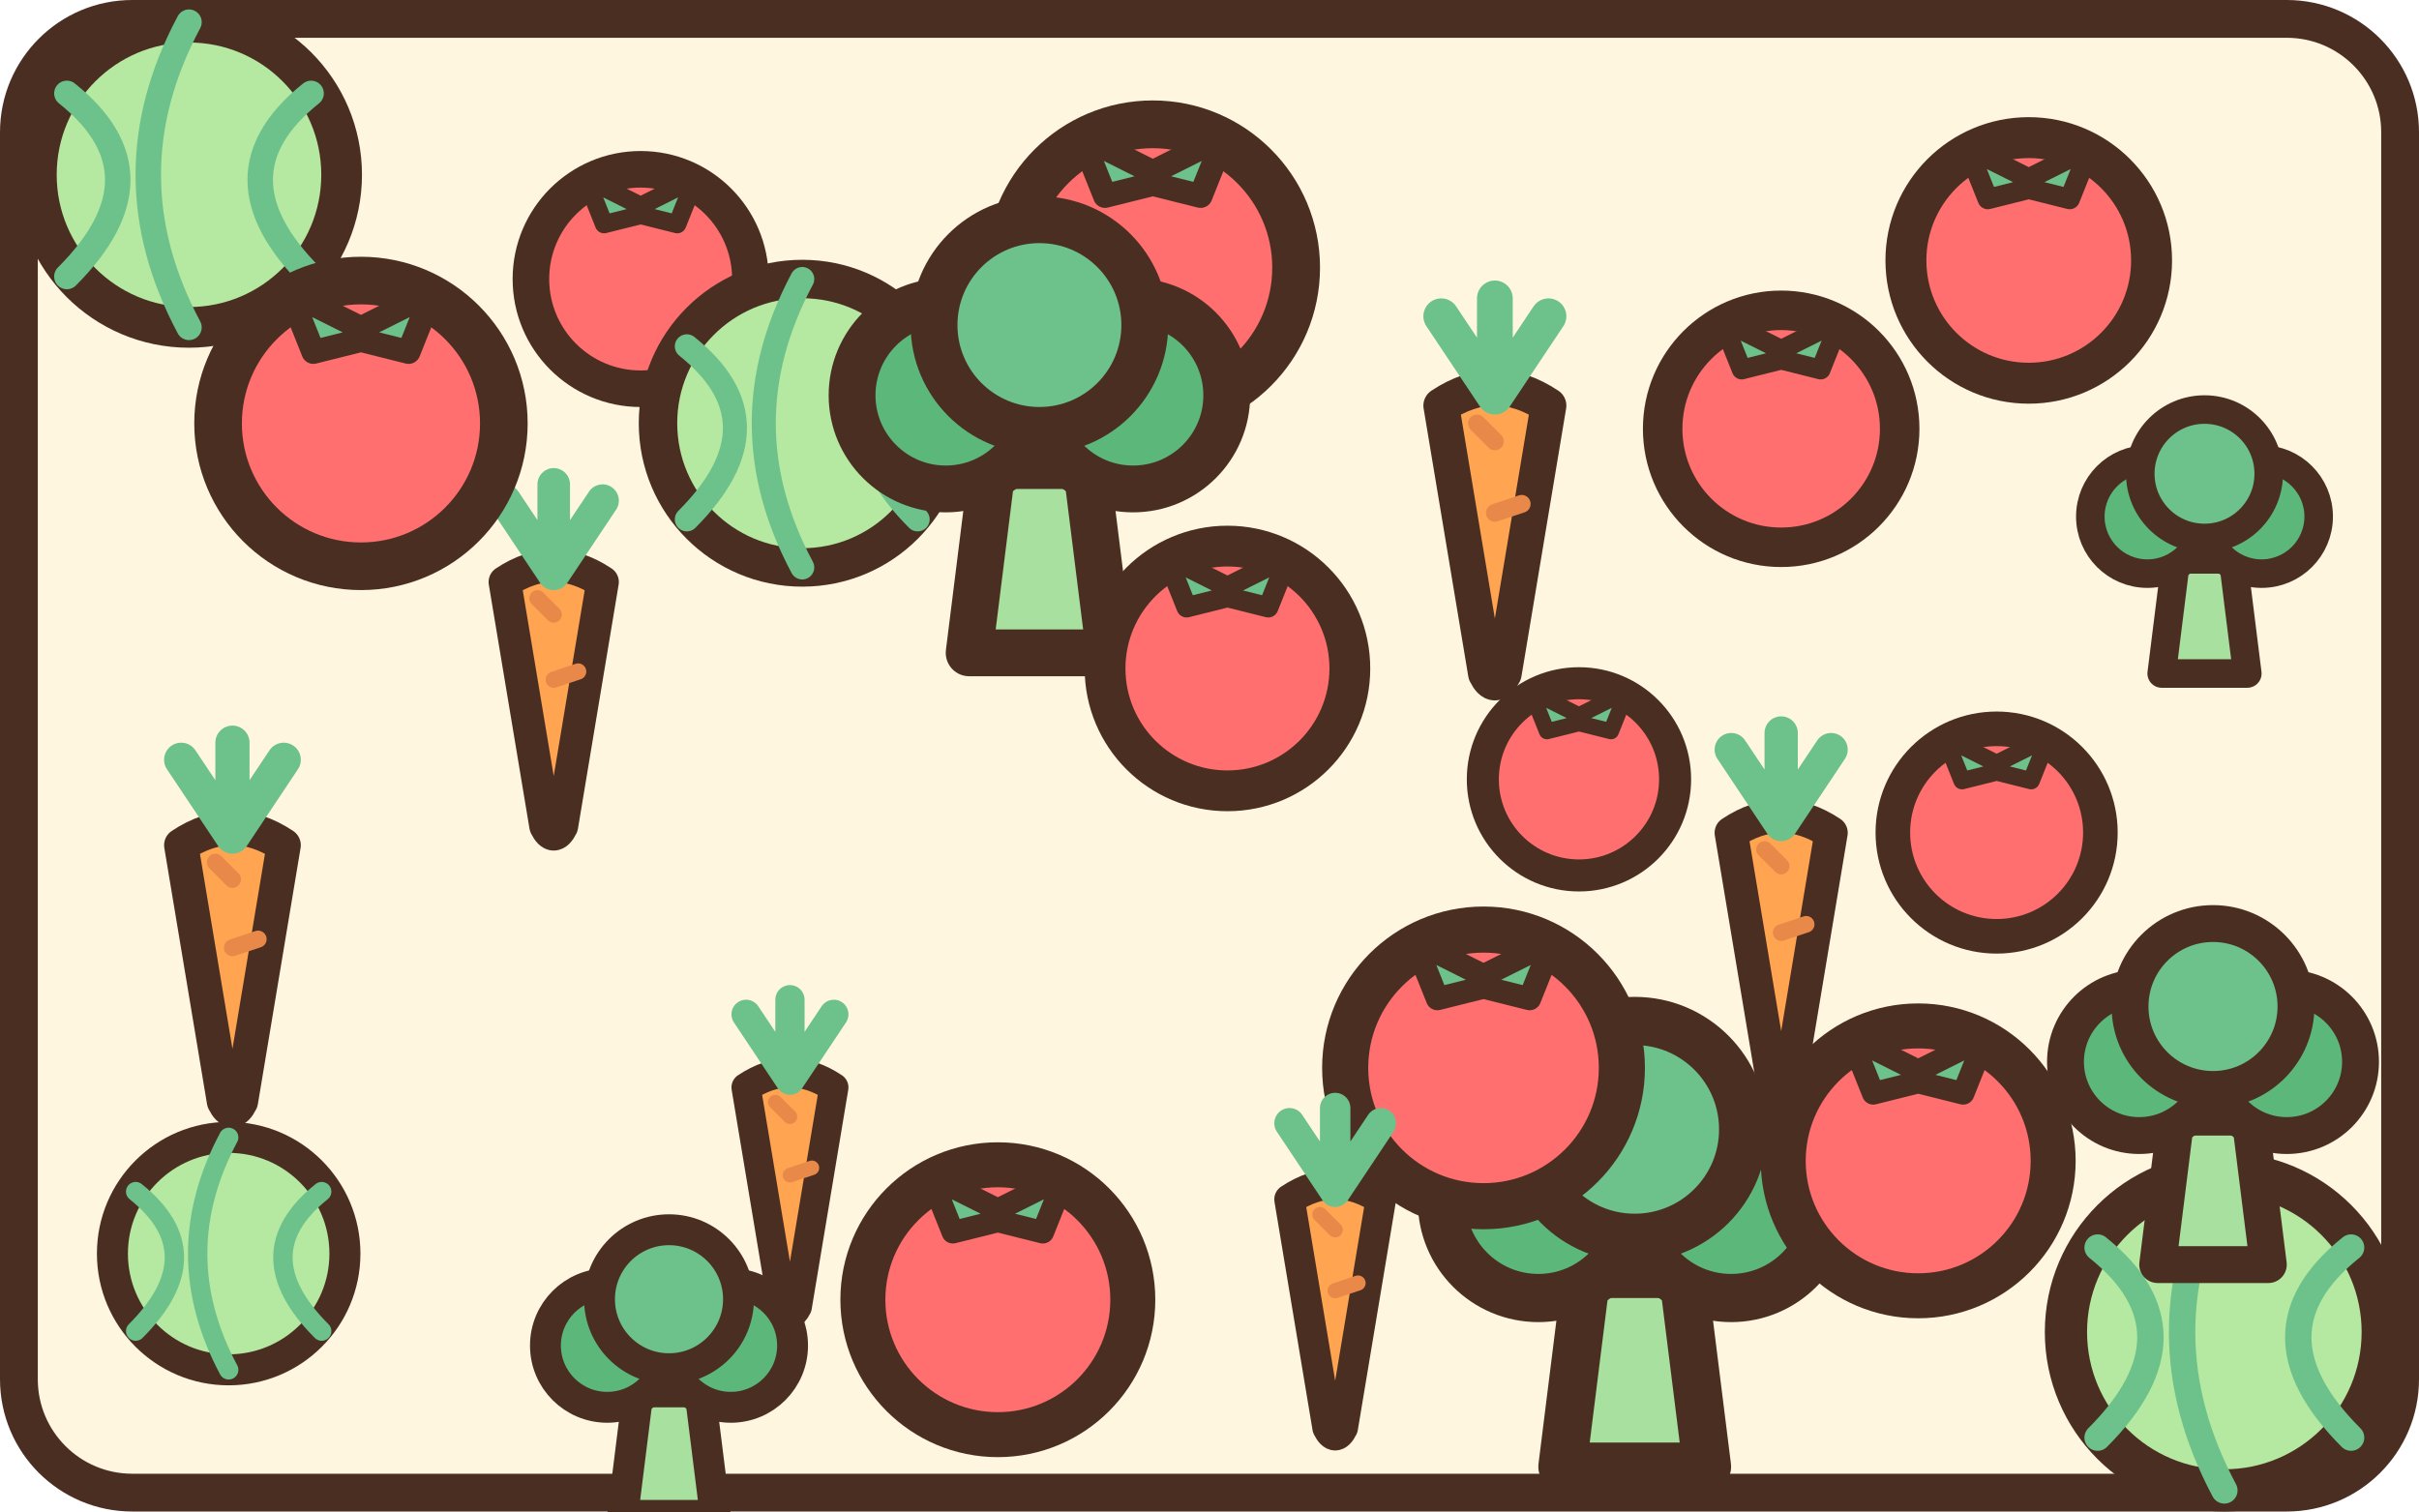
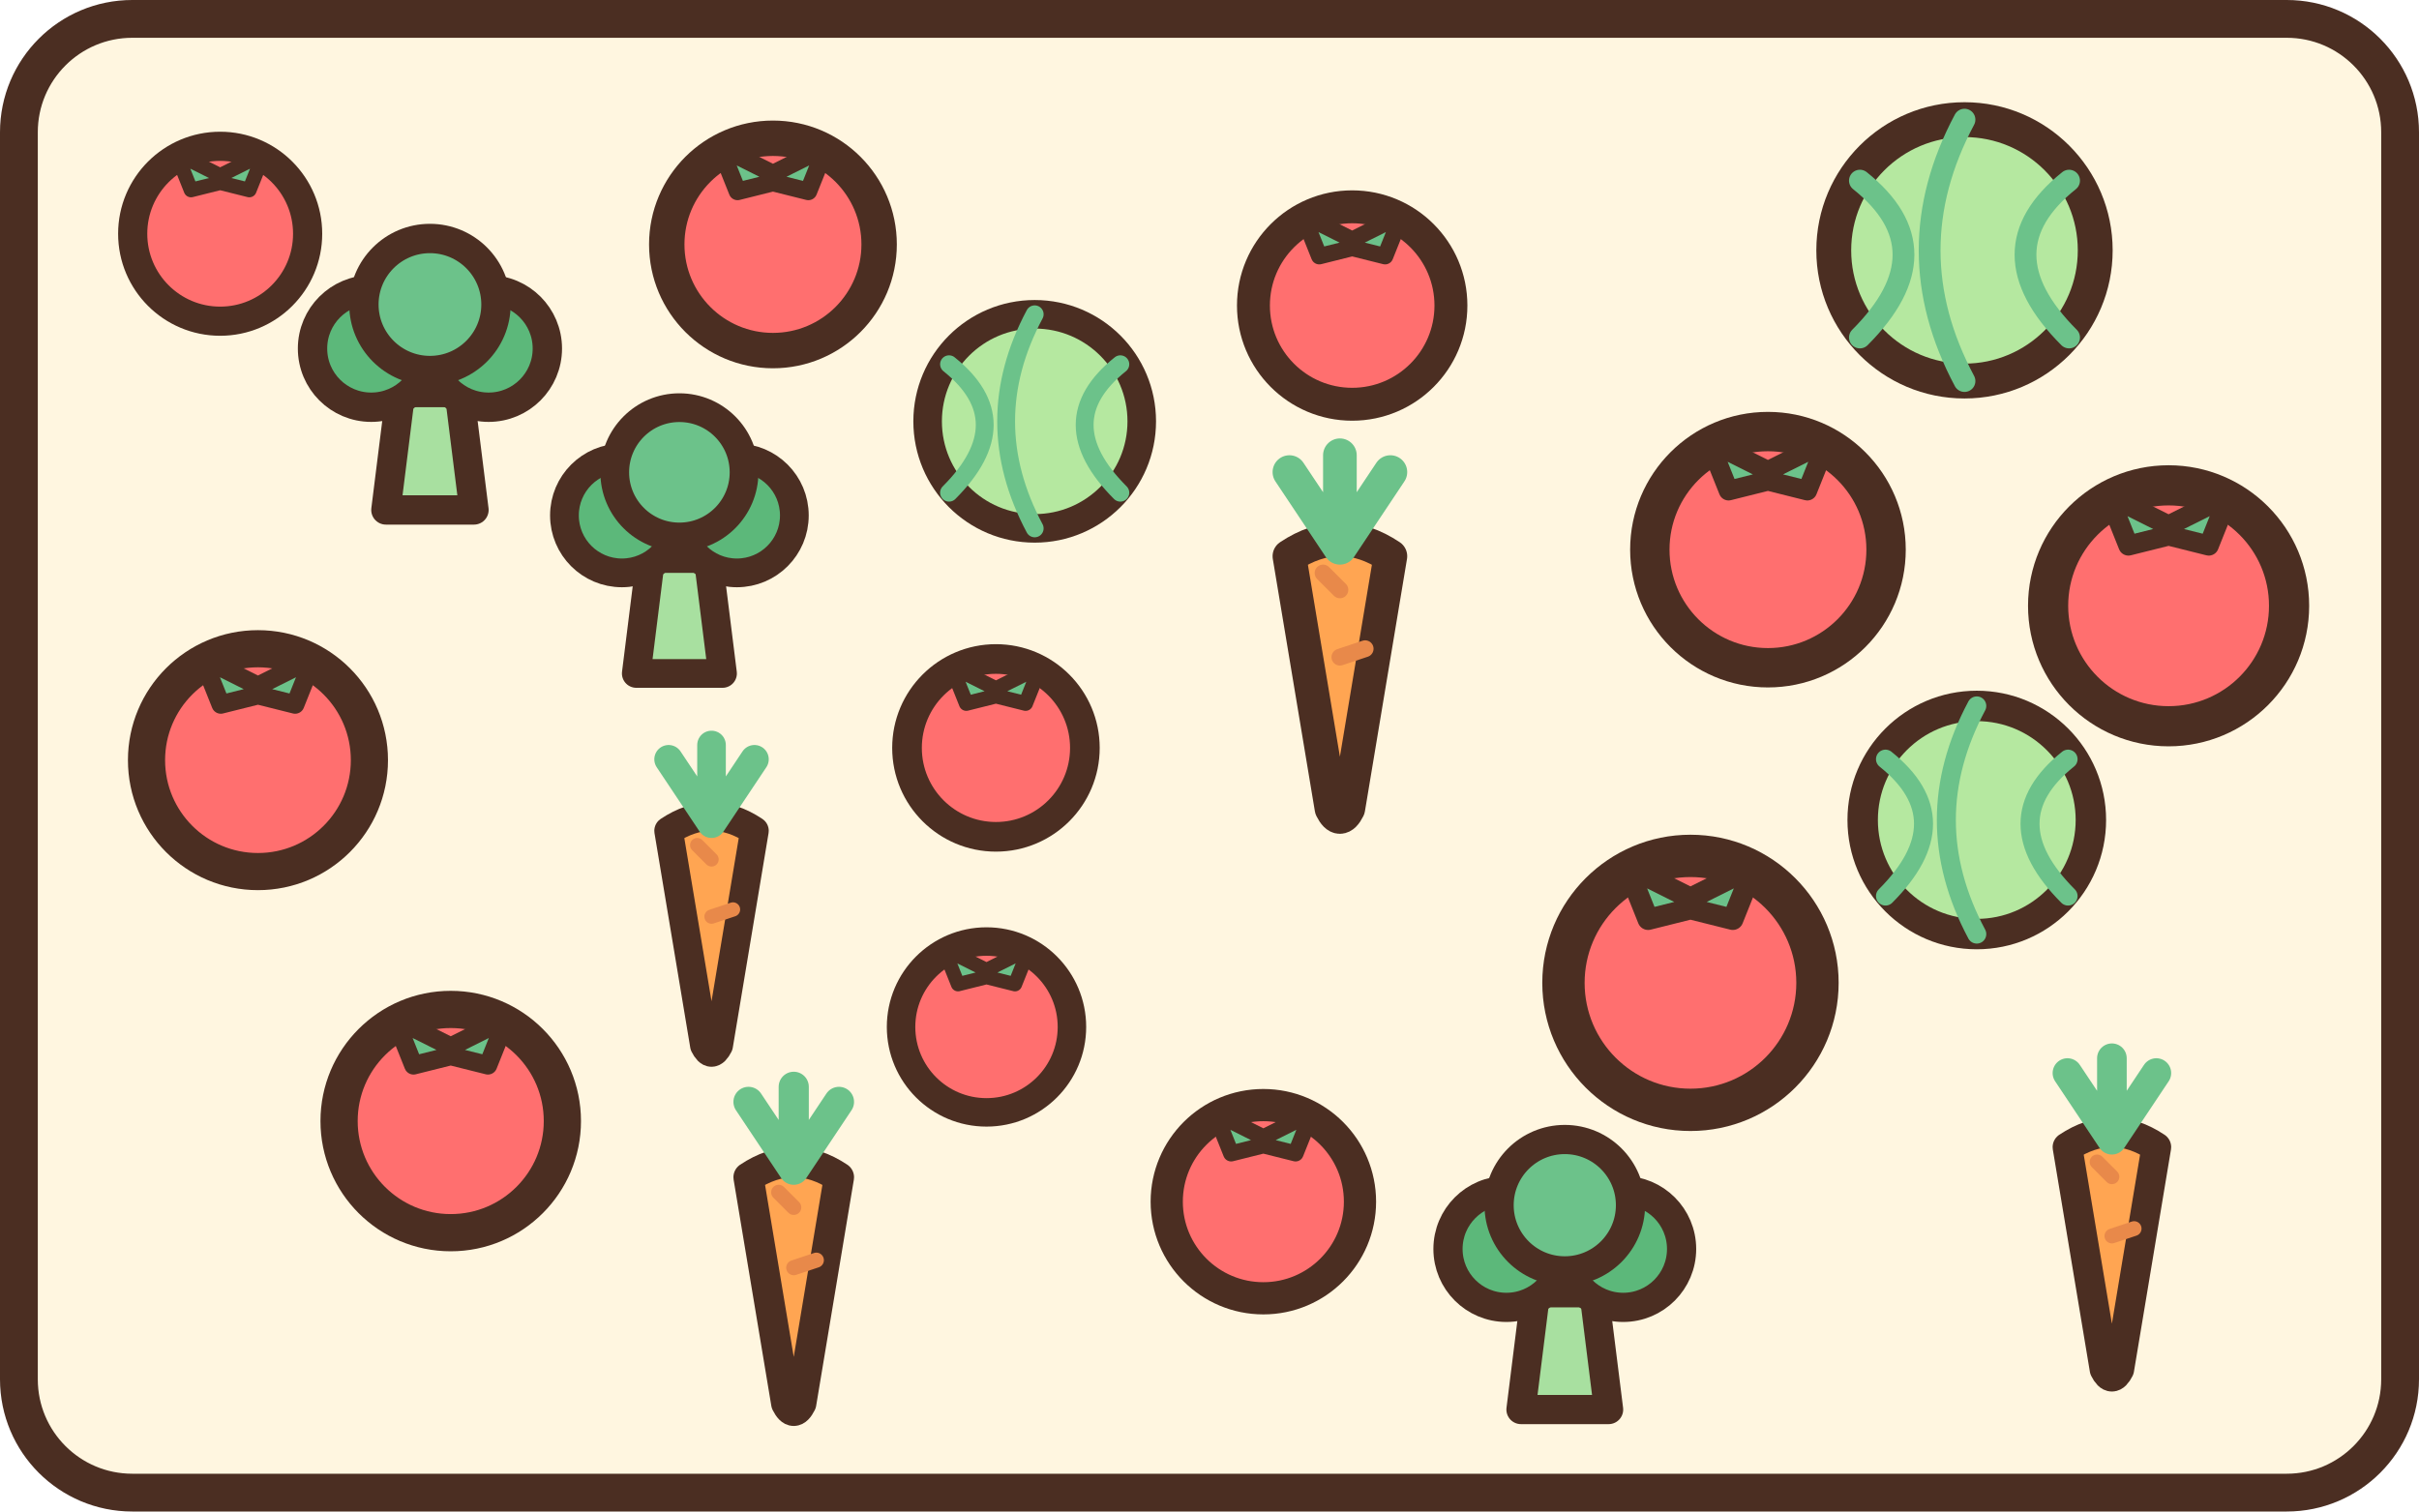
<svg xmlns="http://www.w3.org/2000/svg" viewBox="0 0 256 160">
  <g stroke="#4b2e22" stroke-width="4" stroke-linejoin="round" stroke-linecap="round">
    <rect x="2" y="2" width="252" height="156" rx="12" fill="#fff6e0" />
-     <g transform="translate(67.8 27.6)">
-       <g transform="translate(0 0) scale(0.967832)">
+     <g transform="translate(133.7 125.5)">
+       <g transform="translate(0 0) scale(0.8521406)">
        <circle cx="0" cy="2" r="12" fill="#ff6f6f" />
        <path d="M-6-9l6 3 6-3-2 5-4-1-4 1Z" fill="#6cc28a" stroke-width="2" />
      </g>
    </g>
-     <g transform="translate(211.3 86.3)">
-       <g transform="translate(0 0) scale(0.9151352)">
-         <circle cx="0" cy="2" r="12" fill="#ff6f6f" />
-         <path d="M-6-9l6 3 6-3-2 5-4-1-4 1Z" fill="#6cc28a" stroke-width="2" />
-       </g>
-     </g>
-     <g transform="translate(173.0 132.3)">
-       <g transform="translate(0 0) scale(1.275106)">
+     <g transform="translate(71.9 57.6)">
+       <g transform="translate(0 0) scale(0.7603532)">
        <path d="M-4 2h8l2 16H-6Z" fill="#a8e0a0" />
        <circle cx="-8" cy="-4" r="8" fill="#5cb87a" />
        <circle cx="8" cy="-4" r="8" fill="#5cb87a" />
        <circle cx="0" cy="-10" r="9" fill="#6cc28a" />
      </g>
    </g>
-     <g transform="translate(70.8 145.7)">
-       <g transform="translate(0 0) scale(0.8172503)">
+     <g transform="translate(143.1 30.6)">
+       <g transform="translate(0 0) scale(0.8708443)">
+         <circle cx="0" cy="2" r="12" fill="#ff6f6f" />
+         <path d="M-6-9l6 3 6-3-2 5-4-1-4 1Z" fill="#6cc28a" stroke-width="2" />
+       </g>
+     </g>
+     <g transform="translate(84.0 131.0)">
+       <g transform="translate(0 0) scale(0.7978526)">
+         <path d="M-6-8q6-4 12 0L1 22q-1 2-2 0Z" fill="#ffa552" />
+         <path d="M-2-6l2 2M0 4l3-1" stroke="#e8894a" stroke-width="2" />
+         <path d="M0-9l-6-9M0-9v-11M0-9l6-9" stroke="#6cc28a" stroke-width="4" />
+       </g>
+     </g>
+     <g transform="translate(187.1 56.1)">
+       <g transform="translate(0 0) scale(1.041722)">
+         <circle cx="0" cy="2" r="12" fill="#ff6f6f" />
+         <path d="M-6-9l6 3 6-3-2 5-4-1-4 1Z" fill="#6cc28a" stroke-width="2" />
+       </g>
+     </g>
+     <g transform="translate(178.9 101.8)">
+       <g transform="translate(0 0) scale(1.120084)">
+         <circle cx="0" cy="2" r="12" fill="#ff6f6f" />
+         <path d="M-6-9l6 3 6-3-2 5-4-1-4 1Z" fill="#6cc28a" stroke-width="2" />
+       </g>
+     </g>
+     <g transform="translate(223.5 127.7)">
+       <g transform="translate(0 0) scale(0.7840372)">
+         <path d="M-6-8q6-4 12 0L1 22q-1 2-2 0Z" fill="#ffa552" />
+         <path d="M-2-6l2 2M0 4l3-1" stroke="#e8894a" stroke-width="2" />
+         <path d="M0-9l-6-9M0-9v-11M0-9l6-9" stroke="#6cc28a" stroke-width="4" />
+       </g>
+     </g>
+     <g transform="translate(104.4 107.2)">
+       <g transform="translate(0 0) scale(0.7534714)">
+         <circle cx="0" cy="2" r="12" fill="#ff6f6f" />
+         <path d="M-6-9l6 3 6-3-2 5-4-1-4 1Z" fill="#6cc28a" stroke-width="2" />
+       </g>
+     </g>
+     <g transform="translate(81.8 24.0)">
+       <g transform="translate(0 0) scale(0.936478)">
+         <circle cx="0" cy="2" r="12" fill="#ff6f6f" />
+         <path d="M-6-9l6 3 6-3-2 5-4-1-4 1Z" fill="#6cc28a" stroke-width="2" />
+       </g>
+     </g>
+     <g transform="translate(207.9 26.5)">
+       <g transform="translate(0 0) scale(0.9223466)">
+         <circle cx="0" cy="0" r="15" fill="#b5e8a0" />
+         <path d="M0-15q-8 15 0 30M-12-8q10 8 0 18M12-8q-10 8 0 18" fill="none" stroke="#6cc28a" stroke-width="2.5" />
+       </g>
+     </g>
+     <g transform="translate(75.3 94.0)">
+       <g transform="translate(0 0) scale(0.756931)">
+         <path d="M-6-8q6-4 12 0L1 22q-1 2-2 0Z" fill="#ffa552" />
+         <path d="M-2-6l2 2M0 4l3-1" stroke="#e8894a" stroke-width="2" />
+         <path d="M0-9l-6-9M0-9v-11M0-9l6-9" stroke="#6cc28a" stroke-width="4" />
+       </g>
+     </g>
+     <g transform="translate(27.3 78.5)">
+       <g transform="translate(0 0) scale(0.9828639)">
+         <circle cx="0" cy="2" r="12" fill="#ff6f6f" />
+         <path d="M-6-9l6 3 6-3-2 5-4-1-4 1Z" fill="#6cc28a" stroke-width="2" />
+       </g>
+     </g>
+     <g transform="translate(105.4 77.6)">
+       <g transform="translate(0 0) scale(0.7843042)">
+         <circle cx="0" cy="2" r="12" fill="#ff6f6f" />
+         <path d="M-6-9l6 3 6-3-2 5-4-1-4 1Z" fill="#6cc28a" stroke-width="2" />
+       </g>
+     </g>
+     <g transform="translate(209.2 86.8)">
+       <g transform="translate(0 0) scale(0.8050365)">
+         <circle cx="0" cy="0" r="15" fill="#b5e8a0" />
+         <path d="M0-15q-8 15 0 30M-12-8q10 8 0 18M12-8q-10 8 0 18" fill="none" stroke="#6cc28a" stroke-width="2.5" />
+       </g>
+     </g>
+     <g transform="translate(229.5 62.0)">
+       <g transform="translate(0 0) scale(1.06256)">
+         <circle cx="0" cy="2" r="12" fill="#ff6f6f" />
+         <path d="M-6-9l6 3 6-3-2 5-4-1-4 1Z" fill="#6cc28a" stroke-width="2" />
+       </g>
+     </g>
+     <g transform="translate(45.5 40.0)">
+       <g transform="translate(0 0) scale(0.7765941)">
        <path d="M-4 2h8l2 16H-6Z" fill="#a8e0a0" />
        <circle cx="-8" cy="-4" r="8" fill="#5cb87a" />
        <circle cx="8" cy="-4" r="8" fill="#5cb87a" />
        <circle cx="0" cy="-10" r="9" fill="#6cc28a" />
      </g>
    </g>
-     <g transform="translate(157.0 110.6)">
-       <g transform="translate(0 0) scale(1.220057)">
-         <circle cx="0" cy="2" r="12" fill="#ff6f6f" />
-         <path d="M-6-9l6 3 6-3-2 5-4-1-4 1Z" fill="#6cc28a" stroke-width="2" />
-       </g>
-     </g>
-     <g transform="translate(122.0 25.8)">
-       <g transform="translate(0 0) scale(1.264024)">
-         <circle cx="0" cy="2" r="12" fill="#ff6f6f" />
-         <path d="M-6-9l6 3 6-3-2 5-4-1-4 1Z" fill="#6cc28a" stroke-width="2" />
-       </g>
-     </g>
-     <g transform="translate(84.9 44.8)">
-       <g transform="translate(0 0) scale(1.017659)">
-         <circle cx="0" cy="0" r="15" fill="#b5e8a0" />
-         <path d="M0-15q-8 15 0 30M-12-8q10 8 0 18M12-8q-10 8 0 18" fill="none" stroke="#6cc28a" stroke-width="2.5" />
-       </g>
-     </g>
-     <g transform="translate(141.3 133.4)">
-       <g transform="translate(0 0) scale(0.8055387)">
+     <g transform="translate(141.8 66.0)">
+       <g transform="translate(0 0) scale(0.8904885)">
        <path d="M-6-8q6-4 12 0L1 22q-1 2-2 0Z" fill="#ffa552" />
        <path d="M-2-6l2 2M0 4l3-1" stroke="#e8894a" stroke-width="2" />
        <path d="M0-9l-6-9M0-9v-11M0-9l6-9" stroke="#6cc28a" stroke-width="4" />
      </g>
    </g>
-     <g transform="translate(105.6 135.2)">
-       <g transform="translate(0 0) scale(1.190249)">
+     <g transform="translate(23.3 23.2)">
+       <g transform="translate(0 0) scale(0.7713873)">
        <circle cx="0" cy="2" r="12" fill="#ff6f6f" />
        <path d="M-6-9l6 3 6-3-2 5-4-1-4 1Z" fill="#6cc28a" stroke-width="2" />
      </g>
    </g>
-     <g transform="translate(214.7 25.4)">
-       <g transform="translate(0 0) scale(1.083219)">
-         <circle cx="0" cy="2" r="12" fill="#ff6f6f" />
-         <path d="M-6-9l6 3 6-3-2 5-4-1-4 1Z" fill="#6cc28a" stroke-width="2" />
-       </g>
-     </g>
-     <g transform="translate(167.1 80.8)">
-       <g transform="translate(0 0) scale(0.8477846)">
-         <circle cx="0" cy="2" r="12" fill="#ff6f6f" />
-         <path d="M-6-9l6 3 6-3-2 5-4-1-4 1Z" fill="#6cc28a" stroke-width="2" />
-       </g>
-     </g>
-     <g transform="translate(203.0 120.5)">
-       <g transform="translate(0 0) scale(1.190246)">
-         <circle cx="0" cy="2" r="12" fill="#ff6f6f" />
-         <path d="M-6-9l6 3 6-3-2 5-4-1-4 1Z" fill="#6cc28a" stroke-width="2" />
-       </g>
-     </g>
-     <g transform="translate(110.0 46.8)">
-       <g transform="translate(0 0) scale(1.239115)">
+     <g transform="translate(165.6 135.3)">
+       <g transform="translate(0 0) scale(0.77256)">
        <path d="M-4 2h8l2 16H-6Z" fill="#a8e0a0" />
        <circle cx="-8" cy="-4" r="8" fill="#5cb87a" />
        <circle cx="8" cy="-4" r="8" fill="#5cb87a" />
        <circle cx="0" cy="-10" r="9" fill="#6cc28a" />
      </g>
    </g>
-     <g transform="translate(235.4 141.0)">
-       <g transform="translate(0 0) scale(1.117594)">
+     <g transform="translate(109.5 44.6)">
+       <g transform="translate(0 0) scale(0.7553723)">
        <circle cx="0" cy="0" r="15" fill="#b5e8a0" />
        <path d="M0-15q-8 15 0 30M-12-8q10 8 0 18M12-8q-10 8 0 18" fill="none" stroke="#6cc28a" stroke-width="2.5" />
      </g>
    </g>
-     <g transform="translate(129.9 68.6)">
-       <g transform="translate(0 0) scale(1.079402)">
+     <g transform="translate(47.7 116.7)">
+       <g transform="translate(0 0) scale(0.9846355)">
        <circle cx="0" cy="2" r="12" fill="#ff6f6f" />
        <path d="M-6-9l6 3 6-3-2 5-4-1-4 1Z" fill="#6cc28a" stroke-width="2" />
      </g>
    </g>
-     <g transform="translate(24.2 132.7)">
-       <g transform="translate(0 0) scale(0.820198)">
-         <circle cx="0" cy="0" r="15" fill="#b5e8a0" />
-         <path d="M0-15q-8 15 0 30M-12-8q10 8 0 18M12-8q-10 8 0 18" fill="none" stroke="#6cc28a" stroke-width="2.5" />
-       </g>
-     </g>
-     <g transform="translate(158.2 50.5)">
-       <g transform="translate(0 0) scale(0.9457069)">
-         <path d="M-6-8q6-4 12 0L1 22q-1 2-2 0Z" fill="#ffa552" />
-         <path d="M-2-6l2 2M0 4l3-1" stroke="#e8894a" stroke-width="2" />
-         <path d="M0-9l-6-9M0-9v-11M0-9l6-9" stroke="#6cc28a" stroke-width="4" />
-       </g>
-     </g>
-     <g transform="translate(234.2 116.3)">
-       <g transform="translate(0 0) scale(0.9757352)">
-         <path d="M-4 2h8l2 16H-6Z" fill="#a8e0a0" />
-         <circle cx="-8" cy="-4" r="8" fill="#5cb87a" />
-         <circle cx="8" cy="-4" r="8" fill="#5cb87a" />
-         <circle cx="0" cy="-10" r="9" fill="#6cc28a" />
-       </g>
-     </g>
-     <g transform="translate(58.6 68.5)">
-       <g transform="translate(0 0) scale(0.8614688)">
-         <path d="M-6-8q6-4 12 0L1 22q-1 2-2 0Z" fill="#ffa552" />
-         <path d="M-2-6l2 2M0 4l3-1" stroke="#e8894a" stroke-width="2" />
-         <path d="M0-9l-6-9M0-9v-11M0-9l6-9" stroke="#6cc28a" stroke-width="4" />
-       </g>
-     </g>
-     <g transform="translate(188.5 95.2)">
-       <g transform="translate(0 0) scale(0.8805794)">
-         <path d="M-6-8q6-4 12 0L1 22q-1 2-2 0Z" fill="#ffa552" />
-         <path d="M-2-6l2 2M0 4l3-1" stroke="#e8894a" stroke-width="2" />
-         <path d="M0-9l-6-9M0-9v-11M0-9l6-9" stroke="#6cc28a" stroke-width="4" />
-       </g>
-     </g>
-     <g transform="translate(83.6 121.3)">
-       <g transform="translate(0 0) scale(0.7737812)">
-         <path d="M-6-8q6-4 12 0L1 22q-1 2-2 0Z" fill="#ffa552" />
-         <path d="M-2-6l2 2M0 4l3-1" stroke="#e8894a" stroke-width="2" />
-         <path d="M0-9l-6-9M0-9v-11M0-9l6-9" stroke="#6cc28a" stroke-width="4" />
-       </g>
-     </g>
-     <g transform="translate(233.3 57.7)">
-       <g transform="translate(0 0) scale(0.7551681)">
-         <path d="M-4 2h8l2 16H-6Z" fill="#a8e0a0" />
-         <circle cx="-8" cy="-4" r="8" fill="#5cb87a" />
-         <circle cx="8" cy="-4" r="8" fill="#5cb87a" />
-         <circle cx="0" cy="-10" r="9" fill="#6cc28a" />
-       </g>
-     </g>
-     <g transform="translate(20.0 18.5)">
-       <g transform="translate(0 0) scale(1.076968)">
-         <circle cx="0" cy="0" r="15" fill="#b5e8a0" />
-         <path d="M0-15q-8 15 0 30M-12-8q10 8 0 18M12-8q-10 8 0 18" fill="none" stroke="#6cc28a" stroke-width="2.5" />
-       </g>
-     </g>
-     <g transform="translate(188.5 43.3)">
-       <g transform="translate(0 0) scale(1.045174)">
-         <circle cx="0" cy="2" r="12" fill="#ff6f6f" />
-         <path d="M-6-9l6 3 6-3-2 5-4-1-4 1Z" fill="#6cc28a" stroke-width="2" />
-       </g>
-     </g>
-     <g transform="translate(38.2 42.3)">
-       <g transform="translate(0 0) scale(1.260112)">
-         <circle cx="0" cy="2" r="12" fill="#ff6f6f" />
-         <path d="M-6-9l6 3 6-3-2 5-4-1-4 1Z" fill="#6cc28a" stroke-width="2" />
-       </g>
-     </g>
-     <g transform="translate(24.6 96.7)">
-       <g transform="translate(0 0) scale(0.9042383)">
-         <path d="M-6-8q6-4 12 0L1 22q-1 2-2 0Z" fill="#ffa552" />
-         <path d="M-2-6l2 2M0 4l3-1" stroke="#e8894a" stroke-width="2" />
-         <path d="M0-9l-6-9M0-9v-11M0-9l6-9" stroke="#6cc28a" stroke-width="4" />
-       </g>
-     </g>
  </g>
</svg>
